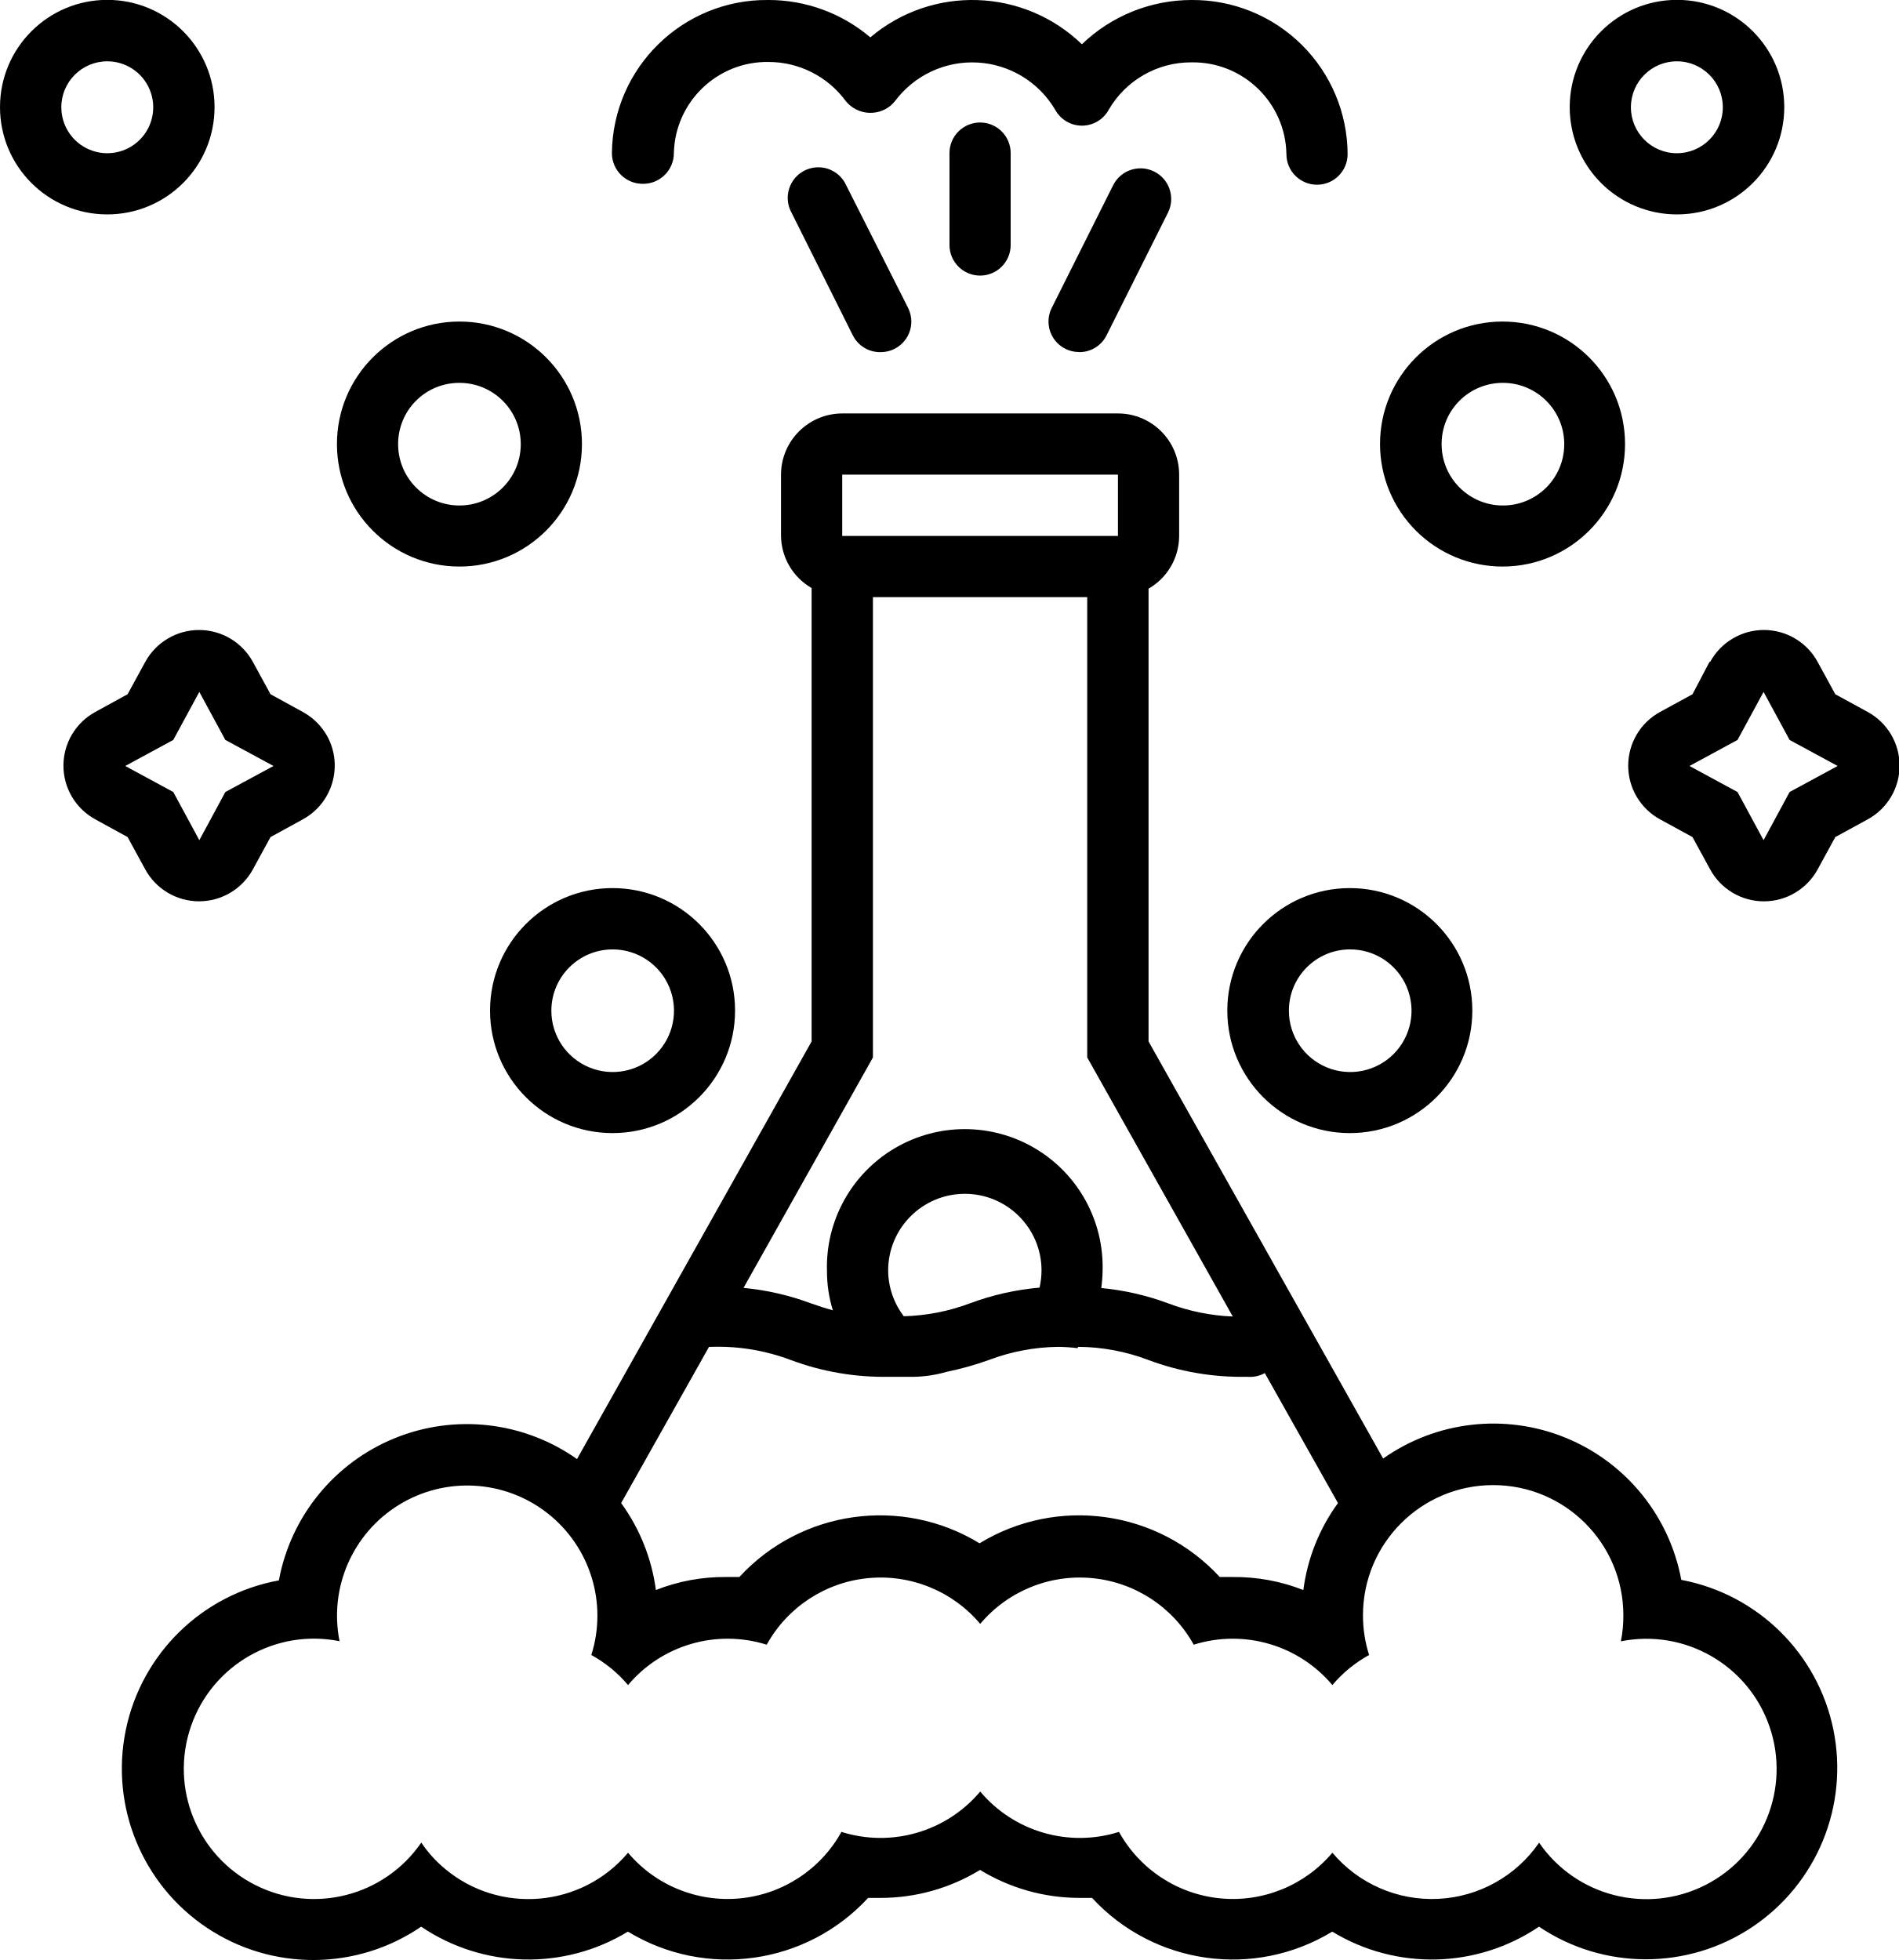
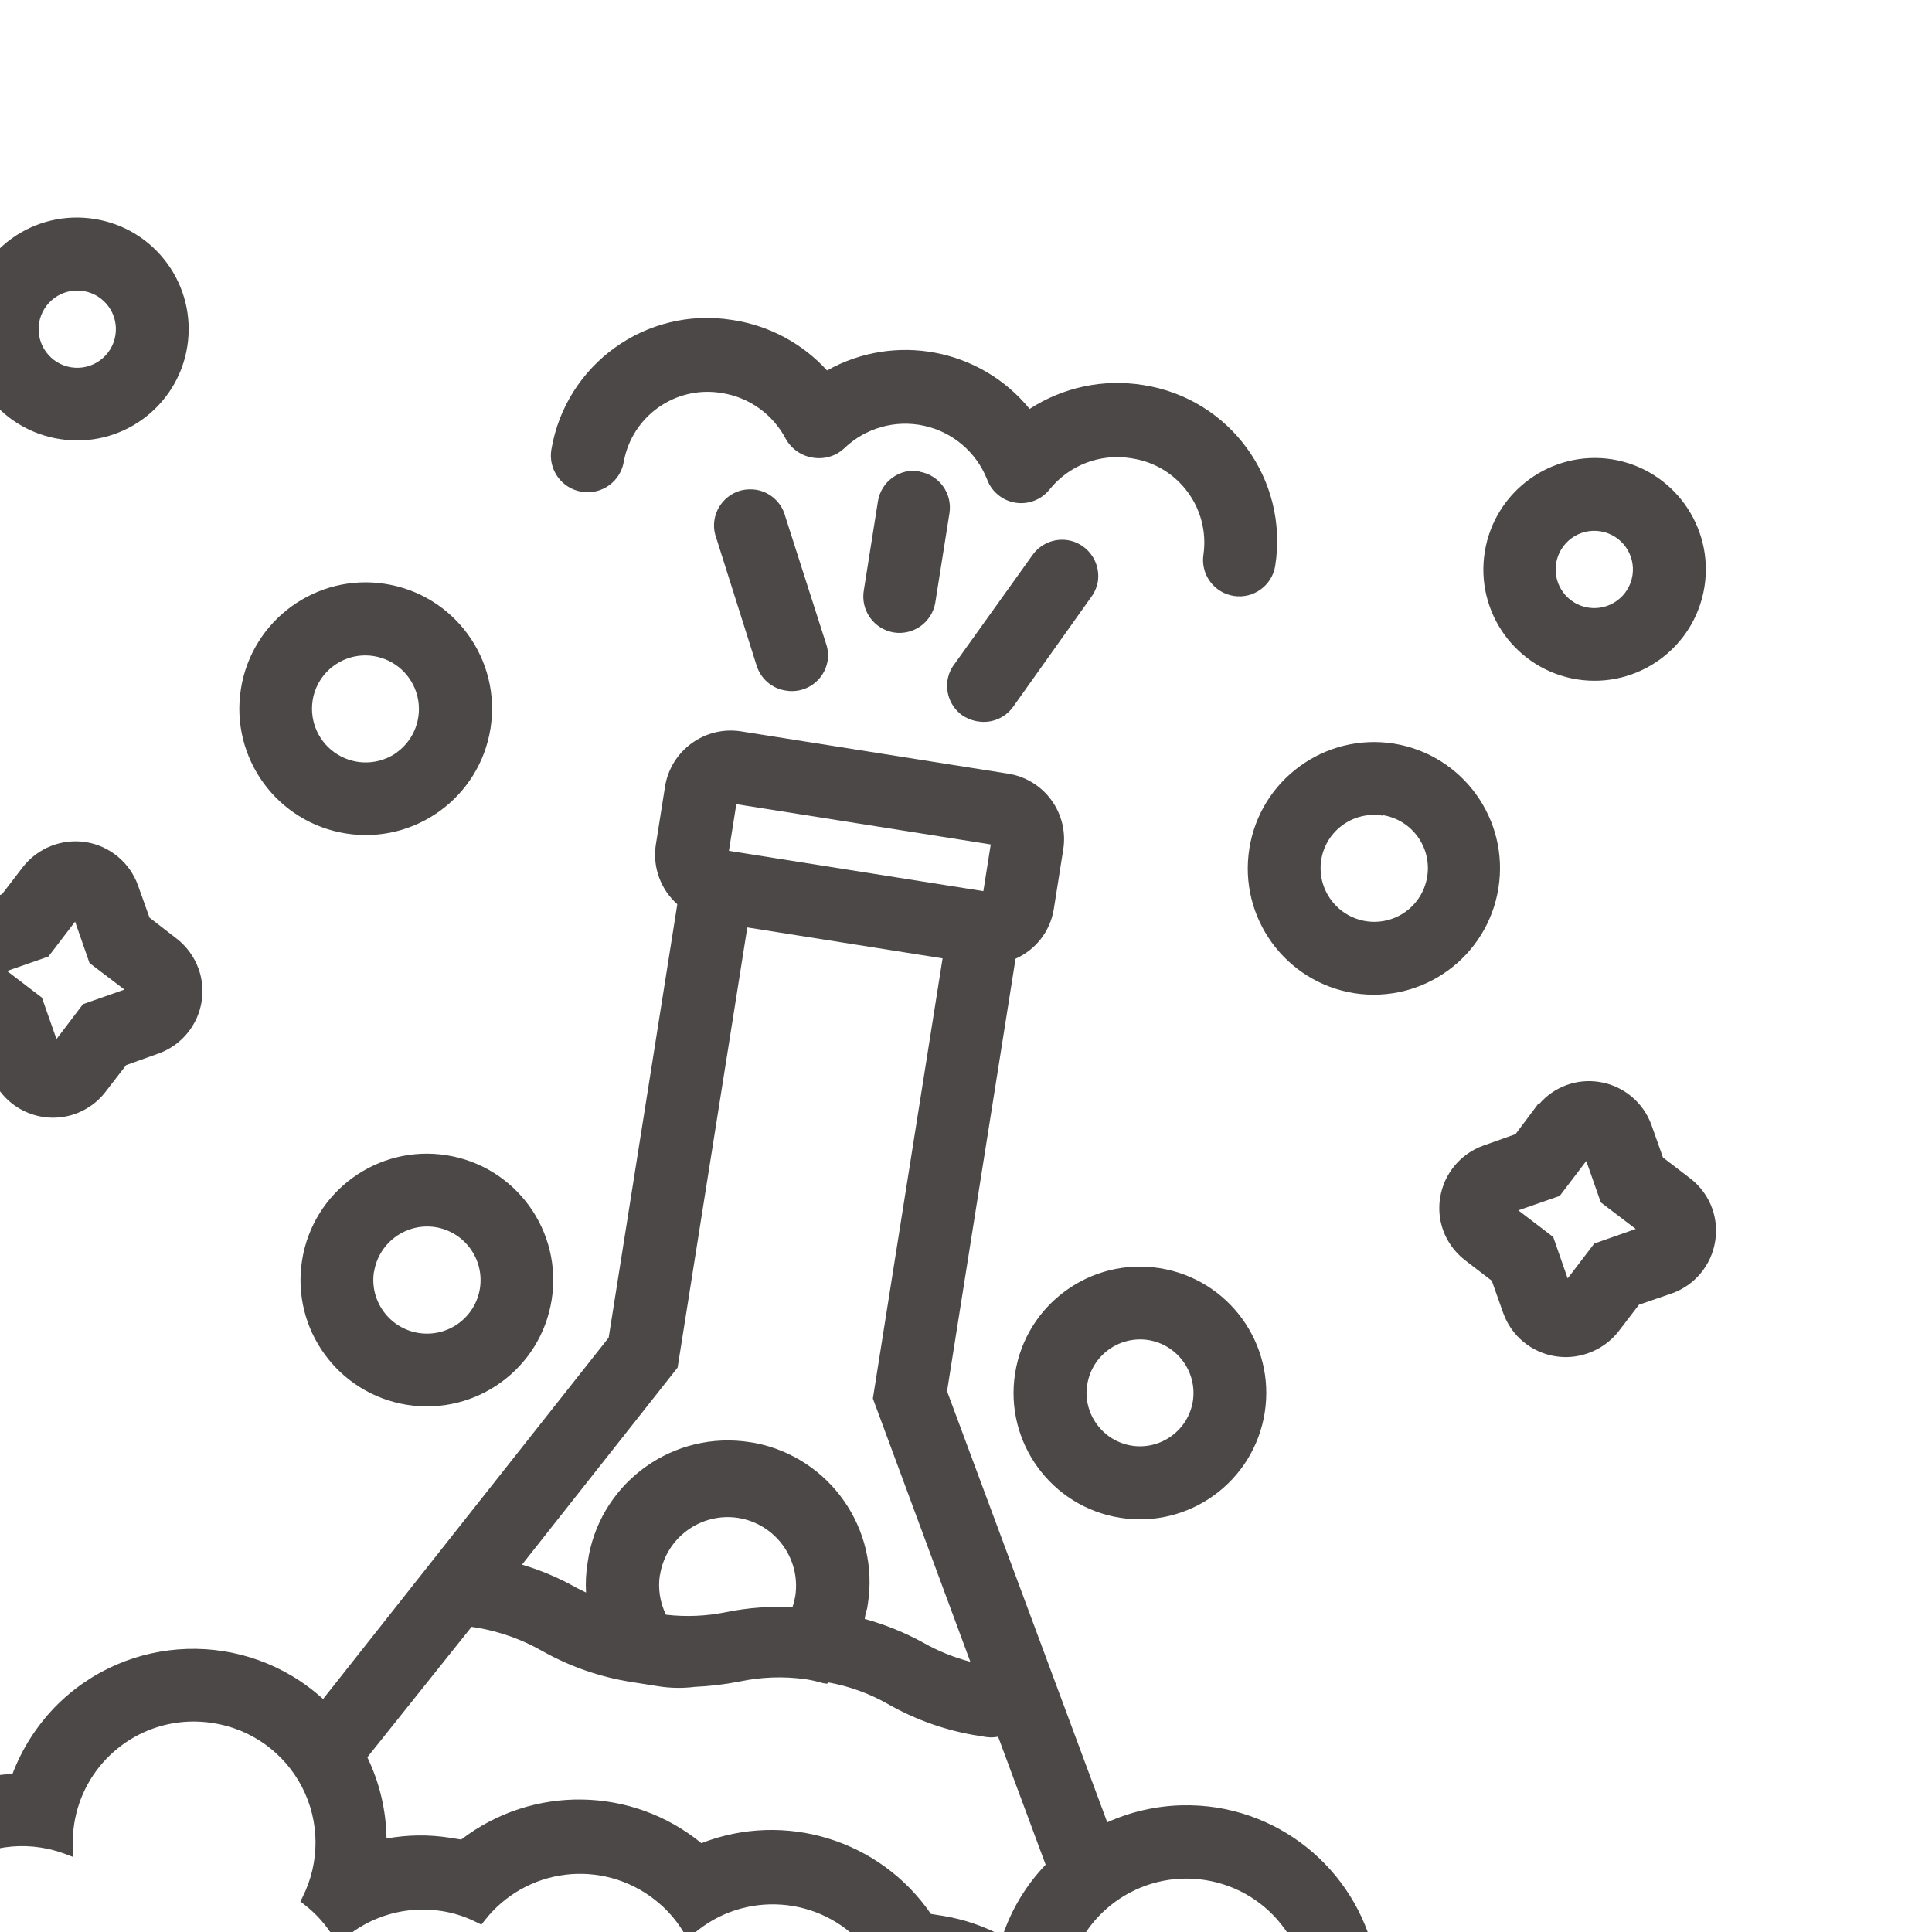
- <svg xmlns="http://www.w3.org/2000/svg" viewBox="0 0 145.86 150.56">
-   <defs />
-   <g>
-     <g>
-       <path d="M44.32 112.08a14.68 14.68 0 0 0-22.9 9.32A14.7 14.7 0 1 0 32.35 148a14.7 14.7 0 0 0 15.88.38 14.7 14.7 0 0 0 18.45-2.59h.95a14.64 14.64 0 0 0 7.65-2.15 14.64 14.64 0 0 0 7.65 2.15h.95a14.7 14.7 0 0 0 18.45 2.59 14.7 14.7 0 0 0 15.88-.38 14.7 14.7 0 1 0 10.93-26.64 14.68 14.68 0 0 0-22.9-9.32L88.22 80V45.22a4.68 4.68 0 0 0 2.35-4v-4.76a4.7 4.7 0 0 0-4.7-4.7H64.69a4.71 4.71 0 0 0-4.7 4.7v4.71a4.68 4.68 0 0 0 2.35 4V80zm60.37 12a10 10 0 1 1 20 0 9.87 9.87 0 0 1-.19 2 10 10 0 1 1-6.28 15.47 10 10 0 0 1-15.88.77 10 10 0 0 1-16.39-1.6 10 10 0 0 1-10.66-3.1 10 10 0 0 1-10.66 3.1 10 10 0 0 1-16.39 1.6 10 10 0 0 1-14.08 1.22 9.49 9.49 0 0 1-1.8-2 10 10 0 1 1-6.28-15.47 10 10 0 1 1 19.34 1.06 10 10 0 0 1 2.82 2.31 10 10 0 0 1 10.65-3.1 10 10 0 0 1 16.4-1.6 10 10 0 0 1 16.4 1.6 10 10 0 0 1 10.65 3.1 10 10 0 0 1 2.82-2.31 10 10 0 0 1-.47-3.03zm-7.55-18.62l5.63 10a14.5 14.5 0 0 0-2.66 6.68 14.42 14.42 0 0 0-5.42-1h-1a14.69 14.69 0 0 0-18.45-2.59 14.69 14.69 0 0 0-18.45 2.59h-1a14.33 14.33 0 0 0-5.41 1 14.63 14.63 0 0 0-2.67-6.68l6.75-12h.16a15.83 15.83 0 0 1 6.09 1 20.45 20.45 0 0 0 7.62 1.3h1.38a9.72 9.72 0 0 0 3-.38 23.36 23.36 0 0 0 3.27-.92 15.52 15.52 0 0 1 5.31-1 13.24 13.24 0 0 1 1.47.1l.06-.1a15.37 15.37 0 0 1 5.36 1 20.46 20.46 0 0 0 7.63 1.3 2.31 2.31 0 0 0 1.33-.28zm-28.92-7.83A5.89 5.89 0 0 1 80 97.56a6.14 6.14 0 0 1-.15 1.35 20.39 20.39 0 0 0-5.33 1.2 15.6 15.6 0 0 1-5.1 1 5.85 5.85 0 0 1-1.2-3.48zm-3.53-61.17h21.18v4.71H64.69zm2.36 44.77V45.87h16.46v35.36l11.18 19.9a15.77 15.77 0 0 1-4.93-1 20.34 20.34 0 0 0-5.17-1.19 11.2 11.2 0 0 0 .1-1.29 10.59 10.59 0 1 0-21.17 0 10.14 10.14 0 0 0 .45 3c-.57-.15-1.1-.33-1.65-.52a20.33 20.33 0 0 0-5.21-1.2zM128.8 16.47a8.24 8.24 0 1 0-8.23-8.24 8.23 8.23 0 0 0 8.23 8.24zm0-11.76a3.53 3.53 0 1 1-3.53 3.52 3.53 3.53 0 0 1 3.53-3.52zM8.23 16.47A8.24 8.24 0 1 0 0 8.23a8.24 8.24 0 0 0 8.23 8.24zm0-11.76a3.53 3.53 0 1 1-3.52 3.52 3.53 3.53 0 0 1 3.52-3.52zM35.29 43.52a9.41 9.41 0 1 0-9.41-9.41 9.41 9.41 0 0 0 9.41 9.41zm0-14.11a4.71 4.71 0 1 1-4.71 4.7 4.69 4.69 0 0 1 4.71-4.7z" class="cls-1" />
-       <path d="M37.64 77.63a9.41 9.41 0 1 0 9.41-9.41 9.41 9.41 0 0 0-9.41 9.41zm9.41-4.7a4.71 4.71 0 1 1-4.7 4.7 4.71 4.71 0 0 1 4.7-4.7zM11.16 50.84L9.8 53.33l-2.48 1.36a4.7 4.7 0 0 0 0 8.25L9.8 64.3l1.36 2.49a4.71 4.71 0 0 0 8.26 0l1.36-2.49 2.48-1.36a4.71 4.71 0 0 0 1.88-6.38 4.76 4.76 0 0 0-1.88-1.87l-2.48-1.36-1.36-2.49a4.71 4.71 0 0 0-8.26 0zm9.85 8l-3.7 2-2 3.7-2-3.7-3.69-2 3.69-2 2-3.69 2 3.69zM115.44 43.52a9.41 9.41 0 1 0-9.44-9.41 9.41 9.41 0 0 0 9.44 9.41zm0-14.11a4.71 4.71 0 1 1-4.71 4.7 4.69 4.69 0 0 1 4.71-4.7zM94.27 77.63a9.41 9.41 0 1 0 9.41-9.41 9.41 9.41 0 0 0-9.41 9.41zm9.41-4.7a4.71 4.71 0 1 1-4.68 4.7 4.7 4.7 0 0 1 4.68-4.7zM131.31 50.84L130 53.33l-2.49 1.36a4.7 4.7 0 0 0 0 8.25L130 64.3l1.36 2.49a4.7 4.7 0 0 0 8.25 0l1.36-2.49 2.49-1.36a4.7 4.7 0 0 0 0-8.25l-2.49-1.36-1.36-2.49a4.7 4.7 0 0 0-8.25 0zm9.84 8l-3.69 2-2 3.7-2-3.7-3.69-2 3.69-2 2-3.69 2 3.69zM49.4 14.12a2.36 2.36 0 0 0 2.36-2.36 7.17 7.17 0 0 1 7.27-7 7.36 7.36 0 0 1 5.93 3 2.44 2.44 0 0 0 3.43.37 2.53 2.53 0 0 0 .36-.37 7.4 7.4 0 0 1 12.31.69 2.34 2.34 0 0 0 4.09 0 7.3 7.3 0 0 1 6.38-3.66 7.18 7.18 0 0 1 7.28 7.05 2.35 2.35 0 1 0 4.7 0A11.89 11.89 0 0 0 91.53 0a12.16 12.16 0 0 0-8.43 3.4 12.12 12.12 0 0 0-16.25-.53A12.08 12.08 0 0 0 59 0a11.89 11.89 0 0 0-12 11.76 2.36 2.36 0 0 0 2.4 2.36z" class="cls-1" />
-       <path d="M67.64 27.05A2.35 2.35 0 0 0 70 24.7a2.39 2.39 0 0 0-.25-1.05L65 14.24a2.35 2.35 0 1 0-4.2 2.1l4.7 9.41a2.34 2.34 0 0 0 2.14 1.3zM82.92 27.05a2.33 2.33 0 0 0 2.08-1.3l4.71-9.41a2.35 2.35 0 0 0-4.21-2.11l-4.71 9.41a2.34 2.34 0 0 0 2.1 3.4zM77.63 18.82v-7.06a2.35 2.35 0 1 0-4.7 0v7.06a2.35 2.35 0 1 0 4.7 0z" class="cls-1" />
-     </g>
-   </g>
+ <svg xmlns="http://www.w3.org/2000/svg" transform="rotate(9 -100 0)" fill="#4C4848" id="Layer_1" data-name="Layer 1" viewBox="0 0 150 150">
+   <defs>
+     <style>.cls-1,.cls-2{fill:none;}.cls-2{stroke:#000;stroke-linecap:round;stroke-linejoin:round;stroke-width:0;}</style>
+   </defs>
+   <path class="cls-1" d="M8,8.65v0a3,3,0,0,0,3,3h0a3,3,0,0,0,3-3h0a3,3,0,0,0-3-3h0A3,3,0,0,0,8,8.65Z" transform="translate(-2.31)" />
+   <polygon class="cls-1" points="15.65 63.33 17.26 60.35 20.24 58.73 17.26 57.12 15.65 54.15 14.04 57.12 11.06 58.73 14.04 60.35 15.65 63.33" />
+   <path class="cls-1" d="M37.73,30.11h0a4.14,4.14,0,0,0-4.14,4.14h0a4.16,4.16,0,0,0,7.11,2.95,4.17,4.17,0,0,0-2.94-7.11Z" transform="translate(-2.31)" />
+   <rect class="cls-1" x="65.01" y="37.08" width="19.97" height="3.67" />
+   <path class="cls-1" d="M130.26,11.66a3,3,0,1,0-3-3h0A3,3,0,0,0,130.26,11.66Z" transform="translate(-2.31)" />
+   <path class="cls-1" d="M49.38,81.5h0a4.16,4.16,0,0,0,4.16-4.16h0a4.17,4.17,0,0,0-4.16-4.16h0a4.18,4.18,0,0,0-4.16,4.16v0A4.17,4.17,0,0,0,49.38,81.5Z" transform="translate(-2.31)" />
+   <path class="cls-1" d="M112.88,34.25h0A4.16,4.16,0,0,0,120,37.22a4.16,4.16,0,0,0,0-5.89A4.13,4.13,0,0,0,117,30.11h0A4.14,4.14,0,0,0,112.88,34.25Z" transform="translate(-2.31)" />
+   <path class="cls-1" d="M105.44,81.5h0a4.16,4.16,0,0,0,4.14-4.16v0a4.17,4.17,0,0,0-4.16-4.14h0a4.16,4.16,0,0,0-4.14,4.16v0A4.17,4.17,0,0,0,105.44,81.5Z" transform="translate(-2.31)" />
+   <path class="cls-1" d="M53.06,120.72a14.56,14.56,0,0,1,4.81-.83h.93a15,15,0,0,1,18.46-2.64,15,15,0,0,1,18.46,2.64h.93a14.77,14.77,0,0,1,4.83.83,14.8,14.8,0,0,1,2.44-6l-5.2-9.24a2.75,2.75,0,0,1-.89.17h-.65a20.67,20.67,0,0,1-7.29-1.33h0A14.61,14.61,0,0,0,85,103.4l-.08.12-.32,0a10.81,10.81,0,0,0-1.39-.09,14.9,14.9,0,0,0-5.08,1h0a23.42,23.42,0,0,1-3.3.93h0a10.1,10.1,0,0,1-2.78.4H70a20.63,20.63,0,0,1-7.29-1.33h0a15.41,15.41,0,0,0-5.33-1H57L50.6,114.74A15,15,0,0,1,53.06,120.72Z" transform="translate(-2.31)" />
+   <polygon class="cls-1" points="134.55 54.15 132.93 57.12 129.96 58.73 132.93 60.35 134.55 63.33 136.16 60.35 139.13 58.73 136.16 57.12 134.55 54.15" />
+   <path class="cls-1" d="M76.38,99.11h0a20.49,20.49,0,0,1,5-1.17,6.54,6.54,0,0,0,.08-.89,5.34,5.34,0,0,0-5.33-5.3h0a5.33,5.33,0,0,0-5.3,5.33v0a5.22,5.22,0,0,0,1,2.93,14.79,14.79,0,0,0,4.61-.94Z" transform="translate(-2.31)" />
+   <path class="cls-1" d="M128,144.38a8.84,8.84,0,0,0,1.84-.19,9.4,9.4,0,0,0,7.56-9.2,9.74,9.74,0,0,0-.18-1.85,9.41,9.41,0,0,0-9.21-7.56,9.74,9.74,0,0,0-1.85.18l-.73.15.14-.73a9.26,9.26,0,0,0,.18-1.81v-.07h0a9.4,9.4,0,0,0-18.8,0v0a9.46,9.46,0,0,0,.44,2.84l.13.39-.36.2a9.25,9.25,0,0,0-2.65,2.17l-.38.45-.38-.45a9.41,9.41,0,0,0-7.19-3.35,9.17,9.17,0,0,0-2.82.44l-.39.12-.19-.36a9.7,9.7,0,0,0-2.17-2.64,9.4,9.4,0,0,0-13.25,1.14l-.38.45-.38-.45a9.21,9.21,0,0,0-2.64-2.17,9.38,9.38,0,0,0-12.77,3.67l-.2.36-.39-.12a9.11,9.11,0,0,0-2.81-.44,9.41,9.41,0,0,0-7.2,3.35l-.38.45-.38-.45a9.25,9.25,0,0,0-2.65-2.17l-.35-.2.12-.39a9.39,9.39,0,0,0-9-12.23,9.74,9.74,0,0,0-1.85.18,9.4,9.4,0,0,0-7.56,9.21,9.74,9.74,0,0,0,.18,1.85l.15.73-.73-.15a9.74,9.74,0,0,0-1.85-.18,9.39,9.39,0,0,0-7.74,4.07h0a9.4,9.4,0,1,0,15.49,10.65l.41-.6.41.61a8.84,8.84,0,0,0,1.69,1.87h0A9.4,9.4,0,0,0,50.16,141l.38-.46.38.46a9.62,9.62,0,0,0,2.63,2.16,9.39,9.39,0,0,0,12.78-3.67l.2-.35.38.12a9.42,9.42,0,0,0,10-2.92l.38-.45.38.45a9.42,9.42,0,0,0,10,2.92l.39-.12.19.35a9.48,9.48,0,0,0,2.17,2.63h0A9.41,9.41,0,0,0,103.7,141l.38-.45.38.45a9.53,9.53,0,0,0,1.85,1.68h0a9.4,9.4,0,0,0,13.08-2.41l.41-.59.4.59A9.42,9.42,0,0,0,128,144.38Z" transform="translate(-2.31)" />
+   <path class="cls-1" d="M64.64,99.13h0l.77.24a10.34,10.34,0,0,1-.24-2.22h0c0-.11,0-.21,0-.32s0-.23,0-.34h0a11,11,0,0,1,11-10.64h.35a11,11,0,0,1,10.64,11c0,.12,0,.23,0,.34h0c0,.27,0,.55-.06.82a21,21,0,0,1,4.75,1.15h0a15.07,15.07,0,0,0,3.81.88L85,81V46.4H69.65V81L60.11,98A20.15,20.15,0,0,1,64.64,99.13Z" transform="translate(-2.31)" />
+   <line class="cls-2" x1="8.66" x2="8.66" />
+   <line class="cls-2" x1="127.98" x2="127.98" />
+   <path d="M130.25,17.3h0a8.65,8.65,0,0,0,8.66-8.64h0A8.66,8.66,0,0,0,130.29,0h0a8.66,8.66,0,0,0-8.65,8.64h0A8.64,8.64,0,0,0,130.25,17.3Zm0-11.64a3,3,0,1,1-3,3h0A3,3,0,0,1,130.27,5.66Z" transform="translate(-2.31)" />
+   <path d="M11,17.3h0a8.65,8.65,0,0,0,8.65-8.64h0A8.66,8.66,0,0,0,11,0h0A8.65,8.65,0,0,0,2.31,8.64h0A8.65,8.65,0,0,0,11,17.3ZM11,5.66h0a3,3,0,0,1,3,3h0a3,3,0,0,1-3,3h0a3,3,0,0,1-3-3v0a3,3,0,0,1,3-3Z" transform="translate(-2.31)" />
+   <path d="M37.73,44.07a9.81,9.81,0,1,0-9.81-9.81A9.81,9.81,0,0,0,37.73,44.07Zm2.94-6.85a4.17,4.17,0,0,1-7.11-2.95h0a4.14,4.14,0,0,1,4.14-4.14h0a4.16,4.16,0,0,1,2.94,7.11Z" transform="translate(-2.31)" />
+   <path d="M136.31,122.42a15,15,0,0,0-5.3-2.23,15,15,0,0,0-14.68-12,15.31,15.31,0,0,0-2.75.26,15,15,0,0,0-5.46,2.2L90.6,79.54v-34a5.1,5.1,0,0,0,2.33-4.22h0V36.59a5.14,5.14,0,0,0-5.15-5.15h-21a5.17,5.17,0,0,0-5.15,5.15v4.66h0A5.14,5.14,0,0,0,64,45.47V79.54L46.49,110.72A15,15,0,0,0,26,114.63h0a15.24,15.24,0,0,0-2.42,5.61,15,15,0,0,0-12,14.71,15.68,15.68,0,0,0,.24,2.71A15.05,15.05,0,0,0,26.6,150a14.77,14.77,0,0,0,2.71-.25h0a15.08,15.08,0,0,0,5.51-2.2,15,15,0,0,0,15.71.36A15,15,0,0,0,69,145.28h.75a15,15,0,0,0,7.56-2.06,15,15,0,0,0,7.56,2.06h.75a15,15,0,0,0,18.46,2.63,15,15,0,0,0,15.72-.36,15,15,0,0,0,20.6-4.25h0a15.05,15.05,0,0,0-4.08-20.88Zm-69-85.34h20v3.67h-20ZM119.8,139.71l-.41.59a9.4,9.4,0,0,1-13.08,2.41h0a9.53,9.53,0,0,1-1.85-1.68l-.38-.45-.38.45a9.41,9.41,0,0,1-13.24,1.12h0a9.48,9.48,0,0,1-2.17-2.63l-.19-.35-.39.12a9.42,9.42,0,0,1-10-2.92l-.38-.45-.38.45a9.42,9.42,0,0,1-10,2.92l-.38-.12-.2.35a9.39,9.39,0,0,1-12.78,3.67A9.62,9.62,0,0,1,50.92,141l-.38-.46-.38.46a9.4,9.4,0,0,1-13.23,1.14h0a8.84,8.84,0,0,1-1.69-1.87l-.41-.61-.41.6a9.4,9.4,0,1,1-15.49-10.65h0a9.39,9.39,0,0,1,7.74-4.07,9.74,9.74,0,0,1,1.85.18l.73.15-.15-.73a9.74,9.74,0,0,1-.18-1.85,9.4,9.4,0,0,1,7.56-9.21,9.74,9.74,0,0,1,1.85-.18,9.39,9.39,0,0,1,9,12.23l-.12.39.35.2a9.25,9.25,0,0,1,2.65,2.17l.38.45.38-.45a9.41,9.41,0,0,1,7.2-3.35,9.11,9.11,0,0,1,2.81.44l.39.12.2-.36a9.38,9.38,0,0,1,12.77-3.67,9.21,9.21,0,0,1,2.64,2.17l.38.45.38-.45a9.4,9.4,0,0,1,13.25-1.14,9.7,9.7,0,0,1,2.17,2.64l.19.36.39-.12a9.17,9.17,0,0,1,2.82-.44,9.41,9.41,0,0,1,7.19,3.35l.38.45.38-.45a9.25,9.25,0,0,1,2.65-2.17l.36-.2-.13-.39a9.46,9.46,0,0,1-.44-2.84v0a9.4,9.4,0,0,1,18.8,0h0v.07a9.26,9.26,0,0,1-.18,1.81l-.14.73.73-.15a9.74,9.74,0,0,1,1.85-.18,9.41,9.41,0,0,1,9.21,7.56,9.74,9.74,0,0,1,.18,1.85,9.4,9.4,0,0,1-7.56,9.2,8.84,8.84,0,0,1-1.84.19,9.42,9.42,0,0,1-7.75-4.08ZM69.65,80.89V46.4H85V81l10.67,19a15.07,15.07,0,0,1-3.81-.88h0A21,21,0,0,0,87.05,98c0-.27,0-.55.06-.82h0c0-.11,0-.22,0-.34a11,11,0,0,0-10.64-11h-.35a11,11,0,0,0-11,10.64h0c0,.11,0,.23,0,.34s0,.21,0,.32h0a10.34,10.34,0,0,0,.24,2.22l-.77-.24h0A20.15,20.15,0,0,0,60.11,98l9.54-17ZM57,103.38h.39a15.41,15.41,0,0,1,5.33,1h0A20.63,20.63,0,0,0,70,105.67h2.08a10.1,10.1,0,0,0,2.78-.4h0a23.42,23.42,0,0,0,3.3-.93h0a14.9,14.9,0,0,1,5.08-1,10.81,10.81,0,0,1,1.39.09l.32,0,.08-.12a14.61,14.61,0,0,1,4.85.94h0a20.67,20.67,0,0,0,7.29,1.33h.65a2.75,2.75,0,0,0,.89-.17l5.2,9.24a14.8,14.8,0,0,0-2.44,6,14.77,14.77,0,0,0-4.83-.83h-.93a15,15,0,0,0-18.46-2.64,15,15,0,0,0-18.46,2.64h-.93a14.56,14.56,0,0,0-4.81.83,15,15,0,0,0-2.46-6Zm13.82-6.26v0a5.33,5.33,0,0,1,5.3-5.33h0a5.34,5.34,0,0,1,5.33,5.3,6.54,6.54,0,0,1-.08.89,20.49,20.49,0,0,0-5,1.17h0a14.79,14.79,0,0,1-4.61.94A5.22,5.22,0,0,1,70.81,97.12Z" transform="translate(-2.31)" />
+   <line class="cls-2" x1="103.43" y1="12.22" x2="103.43" y2="12.22" />
+   <line class="cls-2" x1="114.68" y1="25.45" x2="114.68" y2="25.45" />
+   <polygon points="7.5 63.23 7.5 63.23 7.5 63.23 7.5 63.23" />
+   <polygon points="23.75 63.23 23.75 63.23 23.75 63.23 23.75 63.23" />
+   <path d="M49.37,67.52a9.81,9.81,0,1,0,9.8,9.81A9.81,9.81,0,0,0,49.37,67.52Zm-4.16,9.81a4.18,4.18,0,0,1,4.16-4.16h0a4.17,4.17,0,0,1,4.16,4.16h0a4.16,4.16,0,0,1-4.16,4.16h0a4.17,4.17,0,0,1-4.17-4.15Z" transform="translate(-2.31)" />
+   <path d="M13.41,66.84h0a5.16,5.16,0,0,0,7,2l0,0,0,0a5.13,5.13,0,0,0,2-2l1.28-2.34,2.32-1.27a5.15,5.15,0,0,0,2.06-7h0a5.21,5.21,0,0,0-2.06-2.05l-2.32-1.27-1.28-2.34h0a5.17,5.17,0,0,0-4.53-2.68,5.2,5.2,0,0,0-4.52,2.68h0l-1.27,2.34L9.81,54.19a5.15,5.15,0,0,0-2.68,4.52,5.1,5.1,0,0,0,.63,2.47,5.25,5.25,0,0,0,2.05,2l2.33,1.27Zm0-8.11,3-1.61,1.62-3,1.61,3,3,1.61-3,1.62-1.61,3-1.62-3Z" transform="translate(-2.31)" />
+   <polygon points="13.15 48.54 13.15 48.54 13.15 48.54 13.15 48.54" />
+   <polygon points="7.5 54.19 7.5 54.19 7.5 54.19 7.5 54.19" />
+   <polygon points="84.1 10.2 84.1 10.2 84.1 10.2 84.1 10.2" />
+   <path d="M51.65,15h.05a2.84,2.84,0,0,0,2.82-2.82h0a6.61,6.61,0,0,1,6.6-6.45h.1a6.79,6.79,0,0,1,5.47,2.77h0A2.92,2.92,0,0,0,69,9.58a2.89,2.89,0,0,0,1.82-.64h0a3,3,0,0,0,.43-.44h0a6.83,6.83,0,0,1,11.35.64h0a2.82,2.82,0,0,0,4.91,0h0a6.73,6.73,0,0,1,5.83-3.38h.15a6.61,6.61,0,0,1,6.61,6.49h0a2.82,2.82,0,0,0,2.82,2.82h0a2.82,2.82,0,0,0,2.82-2.82h0A12.26,12.26,0,0,0,93.47,0h-.09A12.5,12.5,0,0,0,85,3.21,12.44,12.44,0,0,0,69,2.72,12.42,12.42,0,0,0,61.22,0h-.14A12.26,12.26,0,0,0,48.82,12.14h0A2.84,2.84,0,0,0,51.65,15Z" transform="translate(-2.31)" />
+   <path d="M95.6,77.33a9.81,9.81,0,1,0,9.81-9.81A9.81,9.81,0,0,0,95.6,77.33Zm5.67,0a4.16,4.16,0,0,1,4.14-4.16h0a4.17,4.17,0,0,1,4.16,4.14v0a4.16,4.16,0,0,1-4.14,4.16h0a4.17,4.17,0,0,1-4.17-4.14Z" transform="translate(-2.31)" />
+   <path d="M117,44.07h0a9.81,9.81,0,0,0,9.77-9.81v0h0A9.8,9.8,0,0,0,117,24.45h0a9.81,9.81,0,0,0,0,19.62Zm0-14a4.17,4.17,0,0,1,4.17,4.16,4.16,4.16,0,0,1-7.11,2.95,4.15,4.15,0,0,1-1.22-2.95h0A4.14,4.14,0,0,1,117,30.11ZM117,25.45Z" transform="translate(-2.31)" />
+   <path d="M147.06,56.24A5.12,5.12,0,0,0,145,54.19l-2.34-1.27-1.27-2.34a5.15,5.15,0,0,0-4.52-2.68,5.09,5.09,0,0,0-4.35,2.42h-.08l-.14.27-1.23,2.33-2.33,1.27a5.15,5.15,0,0,0-2.68,4.52,5.1,5.1,0,0,0,.63,2.47,5.18,5.18,0,0,0,2,2l2.34,1.27,1.27,2.34a5.15,5.15,0,0,0,4.52,2.68,5.1,5.1,0,0,0,2.47-.63,5.18,5.18,0,0,0,2.05-2l1.27-2.34L145,63.23a5.15,5.15,0,0,0,2.68-4.52A5.1,5.1,0,0,0,147.06,56.24Zm-5.62,2.49-3,1.62-1.62,3-1.61-3-3-1.62,3-1.61,1.61-3,1.62,3Z" transform="translate(-2.31)" />
+   <path d="M92.33,15.63a2.83,2.83,0,0,0-1.56-2.52,2.75,2.75,0,0,0-1.27-.3A2.82,2.82,0,0,0,87,14.37l-4.66,9.31h0A2.73,2.73,0,0,0,82,25a2.83,2.83,0,0,0,1.53,2.51h0a3,3,0,0,0,1.17.29l.07,0h.08a2.8,2.8,0,0,0,2.51-1.56L92,16.9A2.89,2.89,0,0,0,92.33,15.63Z" transform="translate(-2.31)" />
+   <polygon points="85.06 26.21 85.06 26.21 85.06 26.21 85.06 26.21" />
+   <polygon points="64.87 26.21 64.87 26.21 64.87 26.21 64.87 26.21" />
+   <path d="M77.31,9.32h0a2.82,2.82,0,0,0-2.82,2.82h0v7h0A2.83,2.83,0,0,0,77.3,22h0a2.82,2.82,0,0,0,2.82-2.82h0v-7h0a2.82,2.82,0,0,0-2.81-2.82Z" transform="translate(-2.31)" />
+   <path d="M69.7,27.77h0A2.81,2.81,0,0,0,72.57,25h0a2.75,2.75,0,0,0-.3-1.26h0l-4.7-9.32h0A2.81,2.81,0,0,0,65,12.73a3,3,0,0,0-1.15.24,2.84,2.84,0,0,0-1.67,2.58,2.74,2.74,0,0,0,.25,1.15h0l.1.19,4.65,9.31A2.8,2.8,0,0,0,69.7,27.77Z" transform="translate(-2.31)" />
</svg>
